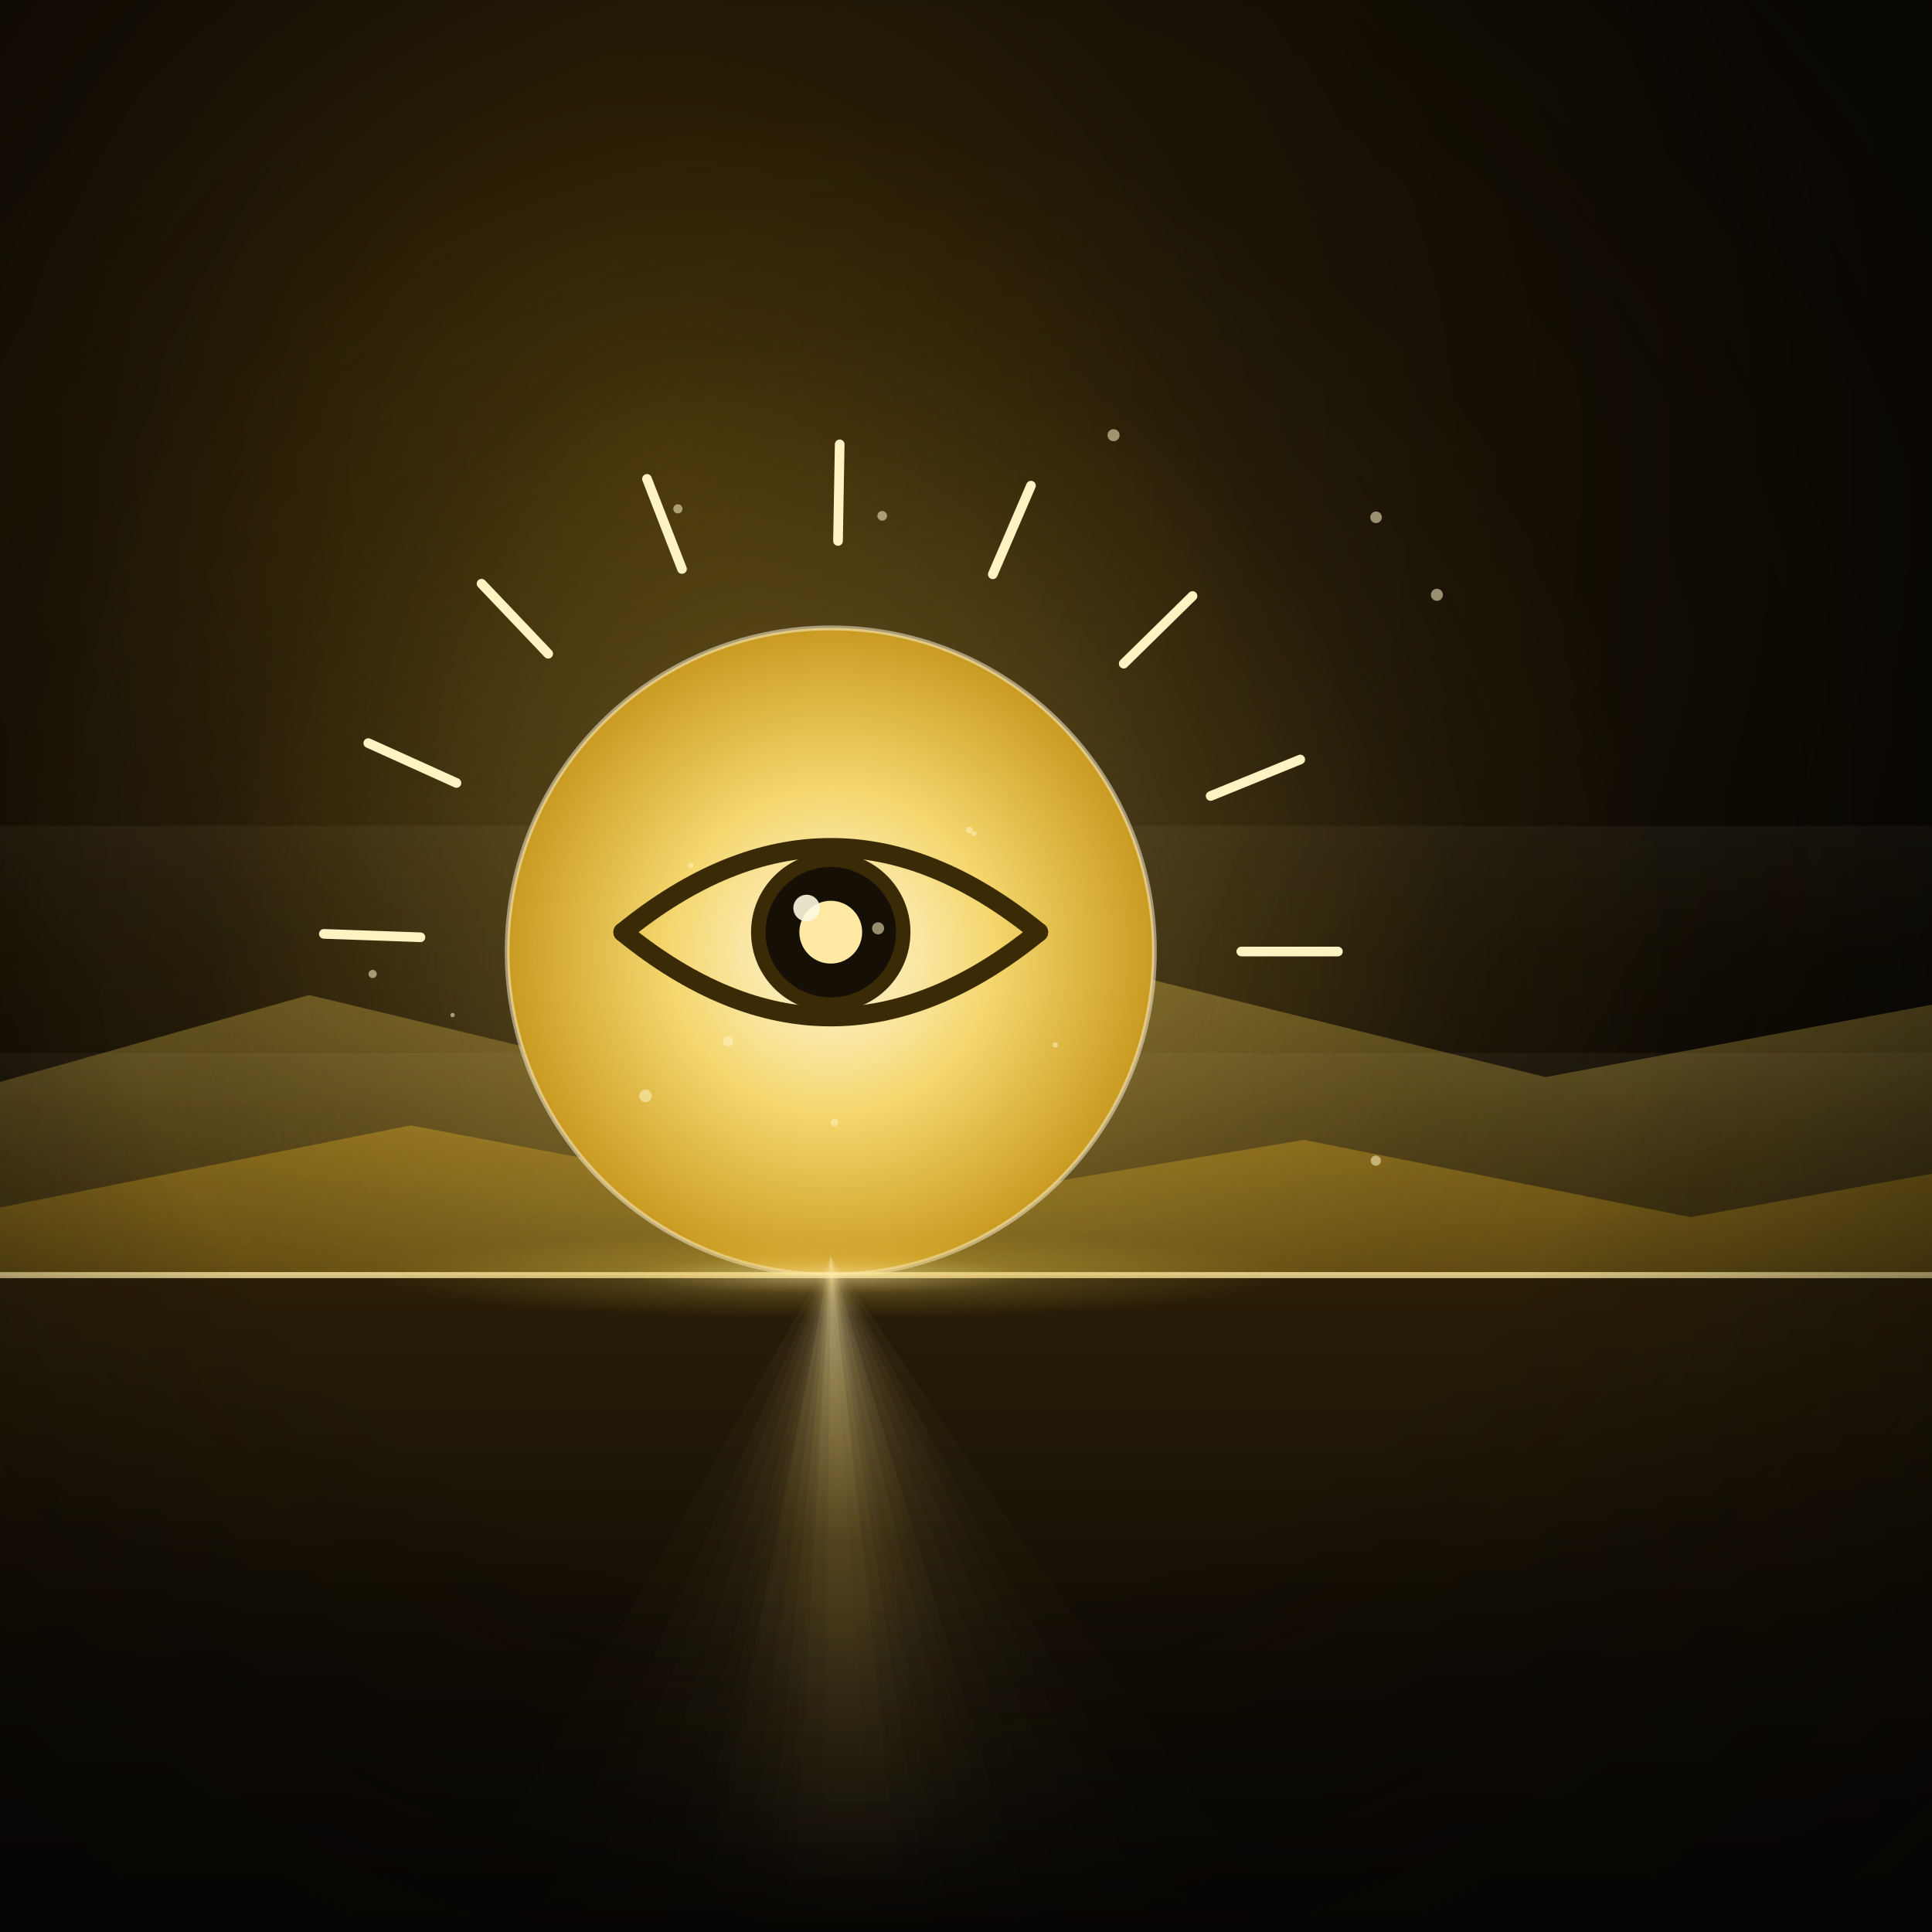
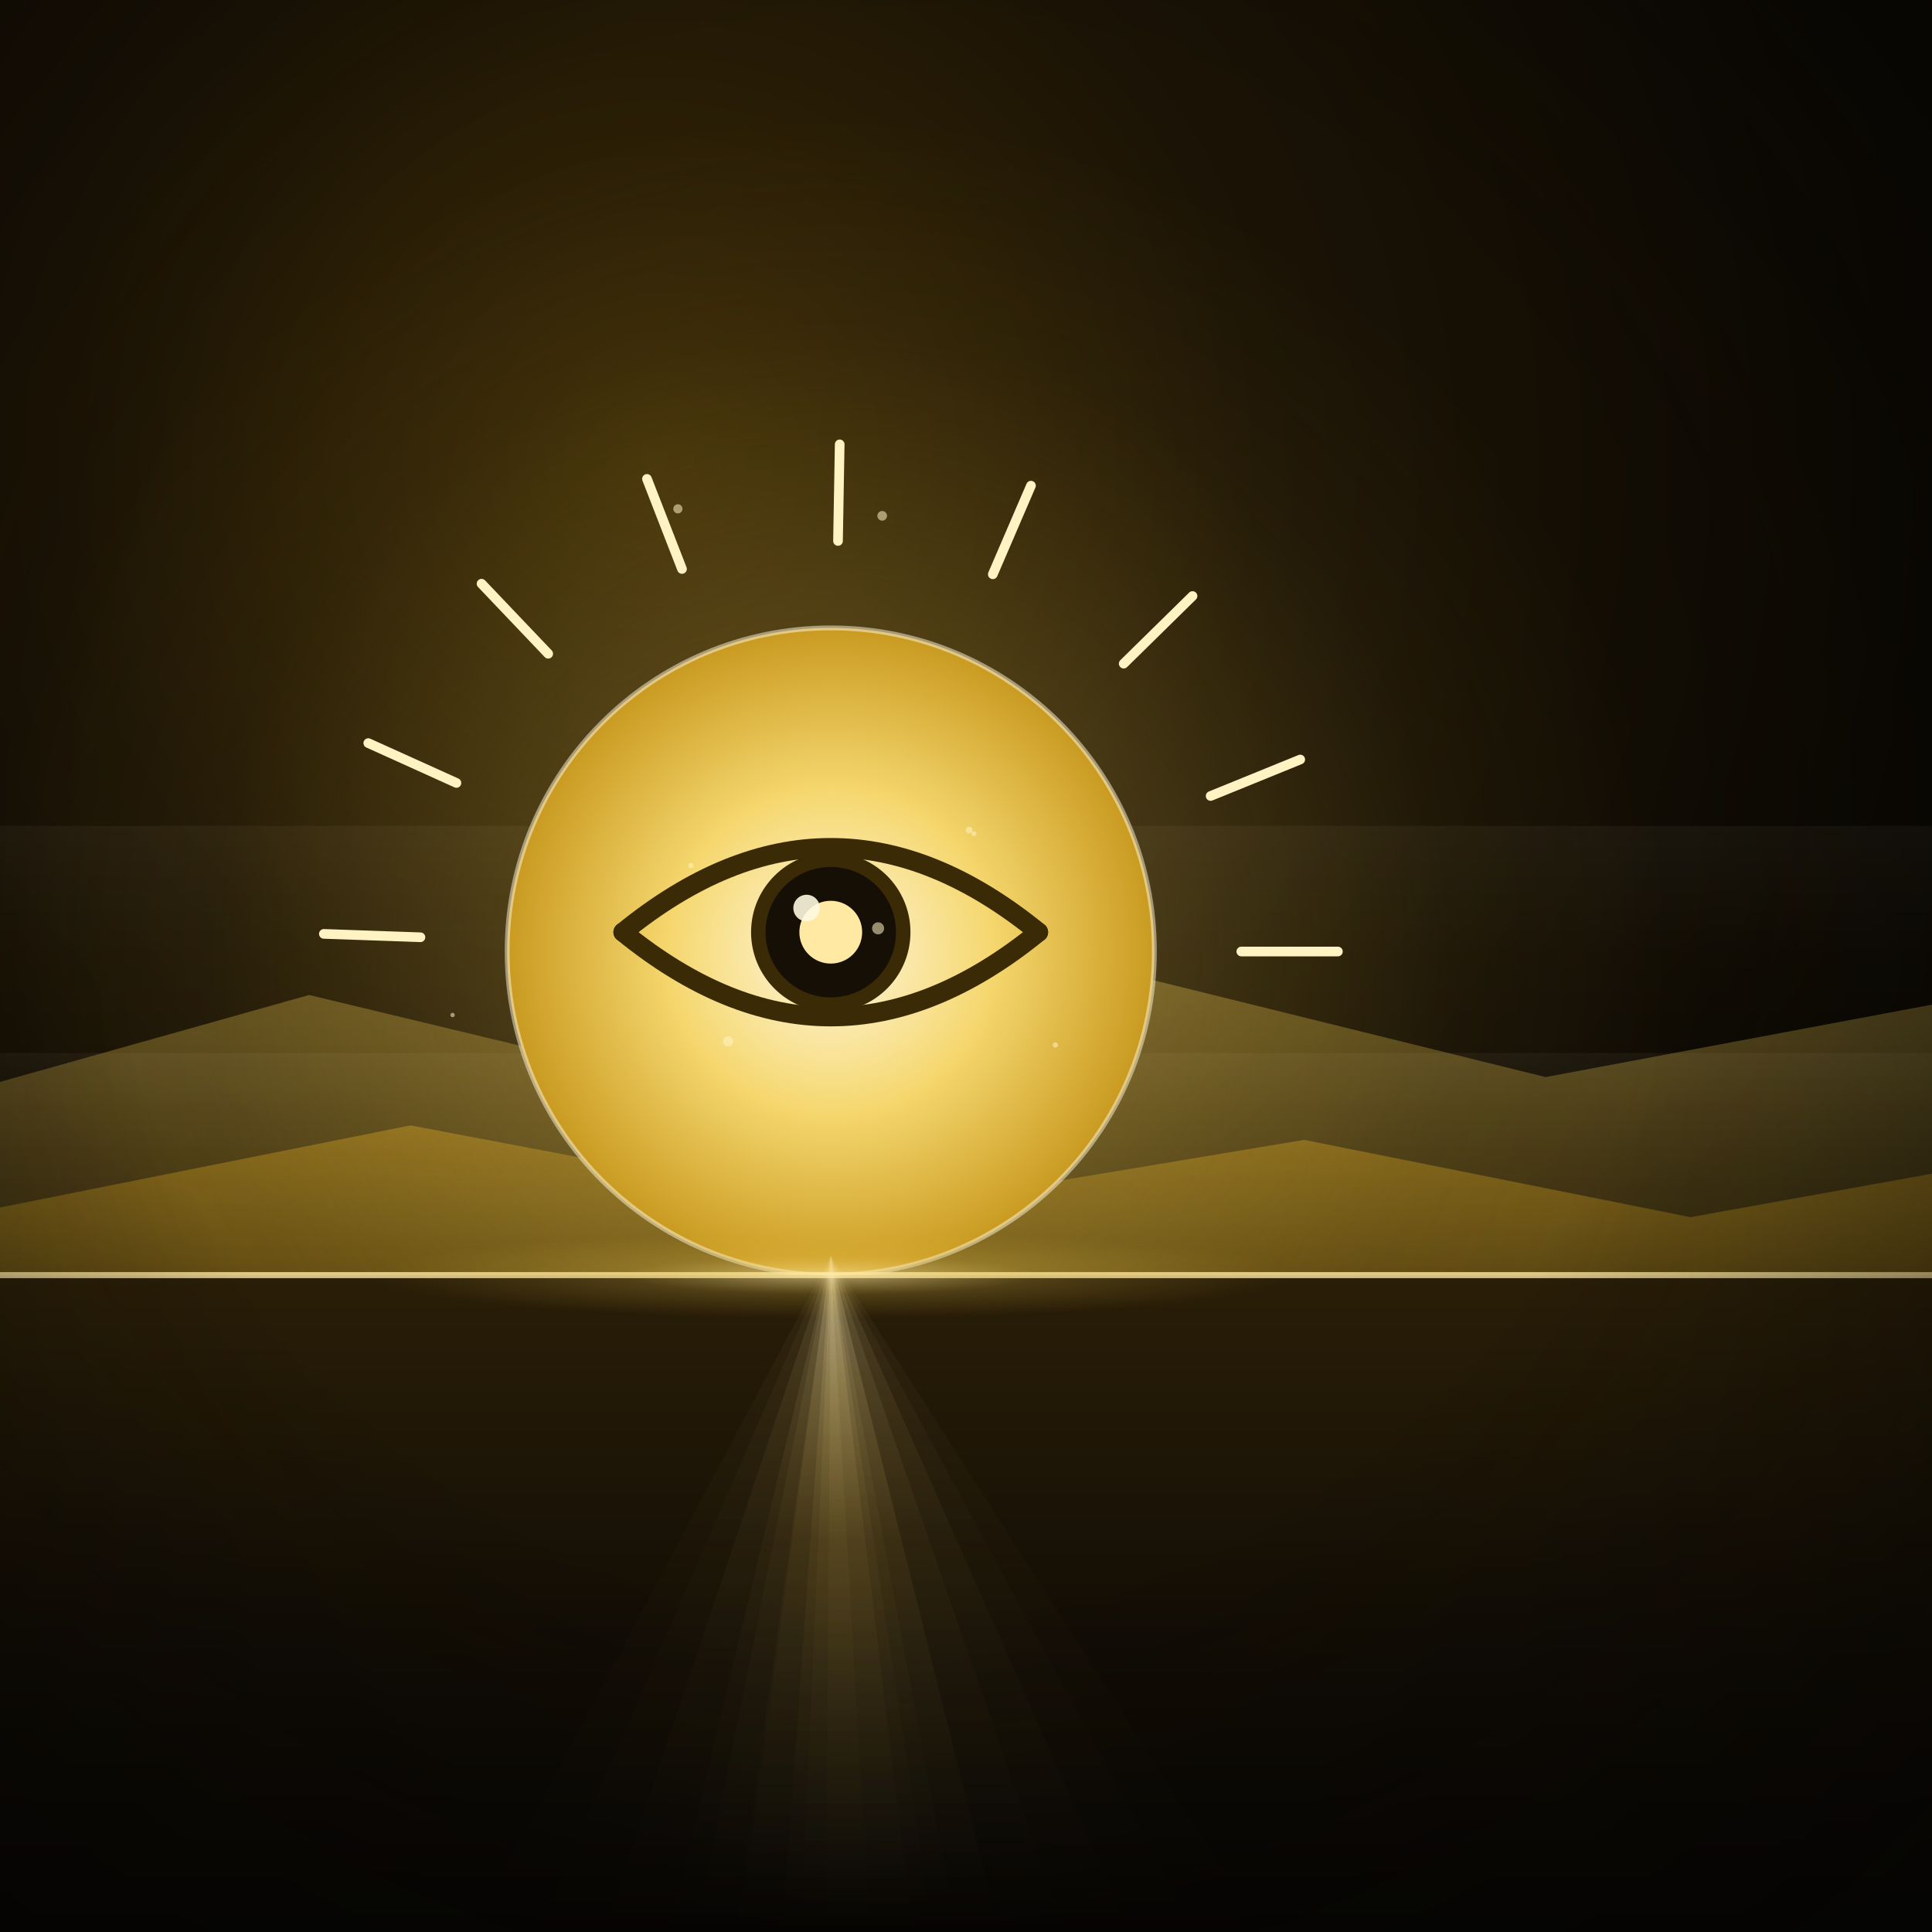
<svg xmlns="http://www.w3.org/2000/svg" viewBox="0 0 800 800" width="800" height="800" aria-hidden="true">
  <defs>
    <radialGradient id="sky" cx=".34" cy=".24" r=".92">
      <stop offset="0" stop-color="#3a2a06" />
      <stop offset=".34" stop-color="#1b1305" />
      <stop offset=".72" stop-color="#0b0803" />
      <stop offset="1" stop-color="#050403" />
    </radialGradient>
    <linearGradient id="beam" x1="0" y1="0" x2="0" y2="1">
      <stop offset="0" stop-color="#fff1c4" stop-opacity=".46" />
      <stop offset=".42" stop-color="#ffd766" stop-opacity=".15" />
      <stop offset="1" stop-color="#ffd766" stop-opacity="0" />
    </linearGradient>
    <radialGradient id="pool">
      <stop offset="0" stop-color="#ffe9a3" stop-opacity=".62" />
      <stop offset=".45" stop-color="#e9c552" stop-opacity=".2" />
      <stop offset="1" stop-color="#d4af37" stop-opacity="0" />
    </radialGradient>
    <radialGradient id="halo">
      <stop offset="0" stop-color="#fff2c8" stop-opacity=".5" />
      <stop offset=".38" stop-color="#e9c552" stop-opacity=".2" />
      <stop offset=".74" stop-color="#d4af37" stop-opacity=".05" />
      <stop offset="1" stop-color="#d4af37" stop-opacity="0" />
    </radialGradient>
    <linearGradient id="far" x1="0" y1="0" x2="0" y2="1">
      <stop offset="0" stop-color="#e9c552" stop-opacity=".34" />
      <stop offset=".6" stop-color="#8c6a14" stop-opacity=".12" />
      <stop offset="1" stop-color="#8c6a14" stop-opacity="0" />
    </linearGradient>
    <linearGradient id="mid" x1="0" y1="0" x2="0" y2="1">
      <stop offset="0" stop-color="#c99a20" stop-opacity=".46" />
      <stop offset=".55" stop-color="#4a3708" stop-opacity=".2" />
      <stop offset="1" stop-color="#2a1e07" stop-opacity=".04" />
    </linearGradient>
    <radialGradient id="vig" cx=".46" cy=".42" r=".78">
      <stop offset=".52" stop-color="#050403" stop-opacity="0" />
      <stop offset="1" stop-color="#050403" stop-opacity=".7" />
    </radialGradient>
    <radialGradient id="sun">
      <stop offset="0" stop-color="#fff8e0" />
      <stop offset=".5" stop-color="#f5d76e" />
      <stop offset="1" stop-color="#c99a20" />
    </radialGradient>
    <linearGradient id="water" x1="0" y1="0" x2="0" y2="1">
      <stop offset="0" stop-color="#2a1e07" />
      <stop offset=".55" stop-color="#120d05" />
      <stop offset="1" stop-color="#060503" />
    </linearGradient>
    <clipPath id="above">
      <rect width="800" height="528" />
    </clipPath>
  </defs>
  <rect width="800" height="800" fill="url(#sky)" />
  <g clip-path="url(#above)">
    <rect x="0" y="342" width="800" height="126" fill="url(#beam)" opacity="0.1" />
    <path d="M0 800V448L0 448L128 412L286 450L470 404L640 446L800 416L800 800Z" fill="url(#far)" />
    <rect x="0" y="436" width="800" height="96" fill="url(#beam)" opacity="0.1" />
    <path d="M0 800V500L0 500L170 466L360 502L540 472L700 504L800 486L800 800Z" fill="url(#mid)" />
    <g transform="translate(344 394)">
      <circle class="glow" r="344" fill="url(#halo)" />
      <g class="tick" fill="none" stroke="#fff3c4" stroke-width="4" stroke-linecap="round">
        <path d="M-169.9 -5.9L-209.9 -7.3" />
        <path d="M-155 -69.8L-191.5 -86.3" />
        <path d="M-117 -123.3L-144.6 -152.3" />
        <path d="M-61.6 -158.4L-76.1 -195.7" />
        <path d="M3 -170L3.7 -210" />
        <path d="M67.1 -156.2L82.9 -192.9" />
        <path d="M121.3 -119.2L149.8 -147.2" />
        <path d="M157.3 -64.4L194.4 -79.5" />
        <path d="M170 0L210 0" />
      </g>
      <circle r="134" fill="url(#sun)" />
      <circle r="134" fill="none" stroke="#fff8e0" stroke-width="2" opacity=".5" />
    </g>
    <g transform="translate(344 386)" fill="none" stroke="#3a2a06" stroke-width="8" stroke-linecap="round">
      <path d="M-86 0Q0 -70 86 0" />
      <path d="M-86 0Q0 70 86 0" />
      <circle class="iris" r="30" fill="#160f05" stroke="#3a2a06" stroke-width="6" />
      <circle class="iris" r="13" fill="#ffe9a3" stroke="none" />
      <circle cx="-10" cy="-10" r="5.5" fill="#fff8e0" stroke="none" opacity=".9" />
      <path class="lid" d="M-86 0Q0 -70 86 0" stroke="#c99a20" stroke-width="12" opacity="0" />
    </g>
  </g>
  <rect x="0" y="528" width="800" height="272" fill="url(#water)" />
  <path d="M0 528H800" stroke="#ffe9a3" stroke-width="2.5" opacity=".8" />
  <g fill="url(#beam)">
-     <path d="M344 520L168 800L185.4 800Z" opacity="0" />
-     <path d="M344 520L185.4 800L202.7 800Z" opacity="0.1" />
-     <path d="M344 520L202.7 800L220.1 800Z" opacity="0.1" />
-     <path d="M344 520L220.1 800L237.5 800Z" opacity="0.2" />
-     <path d="M344 520L237.5 800L254.8 800Z" opacity="0.3" />
-     <path d="M344 520L254.8 800L272.2 800Z" opacity="0.4" />
-     <path d="M344 520L272.2 800L289.5 800Z" opacity="0.5" />
-     <path d="M344 520L289.5 800L306.9 800Z" opacity="0.7" />
-     <path d="M344 520L306.9 800L324.3 800Z" opacity="0.8" />
-     <path d="M344 520L324.3 800L341.6 800Z" opacity="0.9" />
-     <path d="M344 520L341.6 800L359 800Z" opacity="1" />
-     <path d="M344 520L359 800L376.4 800Z" opacity="1" />
-     <path d="M344 520L376.4 800L393.7 800Z" opacity="0.9" />
-     <path d="M344 520L393.7 800L411.1 800Z" opacity="0.8" />
-     <path d="M344 520L411.1 800L428.5 800Z" opacity="0.7" />
-     <path d="M344 520L428.5 800L445.8 800Z" opacity="0.5" />
-     <path d="M344 520L445.8 800L463.2 800Z" opacity="0.4" />
-     <path d="M344 520L463.2 800L480.5 800Z" opacity="0.3" />
-     <path d="M344 520L480.5 800L497.9 800Z" opacity="0.2" />
-     <path d="M344 520L497.9 800L515.3 800Z" opacity="0.1" />
-     <path d="M344 520L515.3 800L532.6 800Z" opacity="0.1" />
-     <path d="M344 520L532.6 800L550 800Z" opacity="0" />
+     <path d="M344 520L168 800L195.3 800Z" opacity="0" />
+     <path d="M344 520L195.3 800L222.6 800Z" opacity="0.1" />
+     <path d="M344 520L222.6 800L249.9 800Z" opacity="0.2" />
+     <path d="M344 520L249.9 800L277.1 800Z" opacity="0.4" />
+     <path d="M344 520L277.1 800L304.4 800Z" opacity="0.6" />
+     <path d="M344 520L304.4 800L331.7 800Z" opacity="0.8" />
+     <path d="M344 520L331.7 800L359 800Z" opacity="1" />
+     <path d="M344 520L359 800L386.3 800Z" opacity="1" />
+     <path d="M344 520L386.3 800L413.6 800Z" opacity="0.8" />
+     <path d="M344 520L413.6 800L440.9 800Z" opacity="0.6" />
+     <path d="M344 520L440.9 800L468.1 800Z" opacity="0.4" />
+     <path d="M344 520L468.1 800L495.4 800Z" opacity="0.2" />
+     <path d="M344 520L495.4 800L522.7 800Z" opacity="0.1" />
+     <path d="M344 520L522.7 800L550 800Z" opacity="0" />
  </g>
  <g fill="url(#beam)">
-     <path d="M344 520L270 800L281.6 800Z" opacity="0" />
-     <path d="M344 520L281.6 800L293.1 800Z" opacity="0.1" />
-     <path d="M344 520L293.1 800L304.7 800Z" opacity="0.2" />
-     <path d="M344 520L304.7 800L316.3 800Z" opacity="0.3" />
-     <path d="M344 520L316.3 800L327.9 800Z" opacity="0.5" />
-     <path d="M344 520L327.9 800L339.4 800Z" opacity="0.7" />
-     <path d="M344 520L339.4 800L351 800Z" opacity="0.8" />
-     <path d="M344 520L351 800L362.6 800Z" opacity="0.8" />
-     <path d="M344 520L362.6 800L374.1 800Z" opacity="0.7" />
-     <path d="M344 520L374.1 800L385.7 800Z" opacity="0.5" />
-     <path d="M344 520L385.7 800L397.3 800Z" opacity="0.3" />
-     <path d="M344 520L397.3 800L408.9 800Z" opacity="0.2" />
-     <path d="M344 520L408.9 800L420.4 800Z" opacity="0.1" />
-     <path d="M344 520L420.4 800L432 800Z" opacity="0" />
+     <path d="M344 520L270 800L288 800Z" opacity="0" />
+     <path d="M344 520L288 800L306 800Z" opacity="0.2" />
+     <path d="M344 520L306 800L324 800Z" opacity="0.4" />
+     <path d="M344 520L324 800L342 800Z" opacity="0.7" />
+     <path d="M344 520L342 800L360 800Z" opacity="0.9" />
+     <path d="M344 520L360 800L378 800Z" opacity="0.7" />
+     <path d="M344 520L378 800L396 800Z" opacity="0.4" />
+     <path d="M344 520L396 800L414 800Z" opacity="0.2" />
+     <path d="M344 520L414 800L432 800Z" opacity="0" />
  </g>
  <ellipse cx="344" cy="528" rx="190" ry="18" fill="url(#pool)" />
  <g fill="#fff3c4" opacity=".55">
    <circle class="mote" cx="403.3" cy="345.2" r="1" />
    <circle class="mote" cx="401.3" cy="343.7" r="1.4" />
    <circle class="mote" cx="365.3" cy="213.6" r="2" />
    <circle class="mote" cx="286.1" cy="358.4" r="1.1" />
    <circle class="mote" cx="280.7" cy="210.7" r="1.9" />
    <circle class="mote" cx="437" cy="432.7" r="1.1" />
    <circle class="mote" cx="301.5" cy="431.2" r="2.1" />
    <circle class="mote" cx="187.4" cy="420.3" r="0.9" />
    <circle class="mote" cx="363.6" cy="384.4" r="2.5" />
-     <circle class="mote" cx="154.3" cy="403.3" r="1.7" />
-     <circle class="mote" cx="461.1" cy="180.2" r="2.5" />
-     <circle class="mote" cx="267.3" cy="453.8" r="2.6" />
-     <circle class="mote" cx="569.7" cy="480.6" r="2.1" />
-     <circle class="mote" cx="569.8" cy="214.2" r="2.4" />
-     <circle class="mote" cx="345.5" cy="464.9" r="1.5" />
-     <circle class="mote" cx="595" cy="246.3" r="2.5" />
  </g>
  <rect width="800" height="800" fill="url(#vig)" />
</svg>
